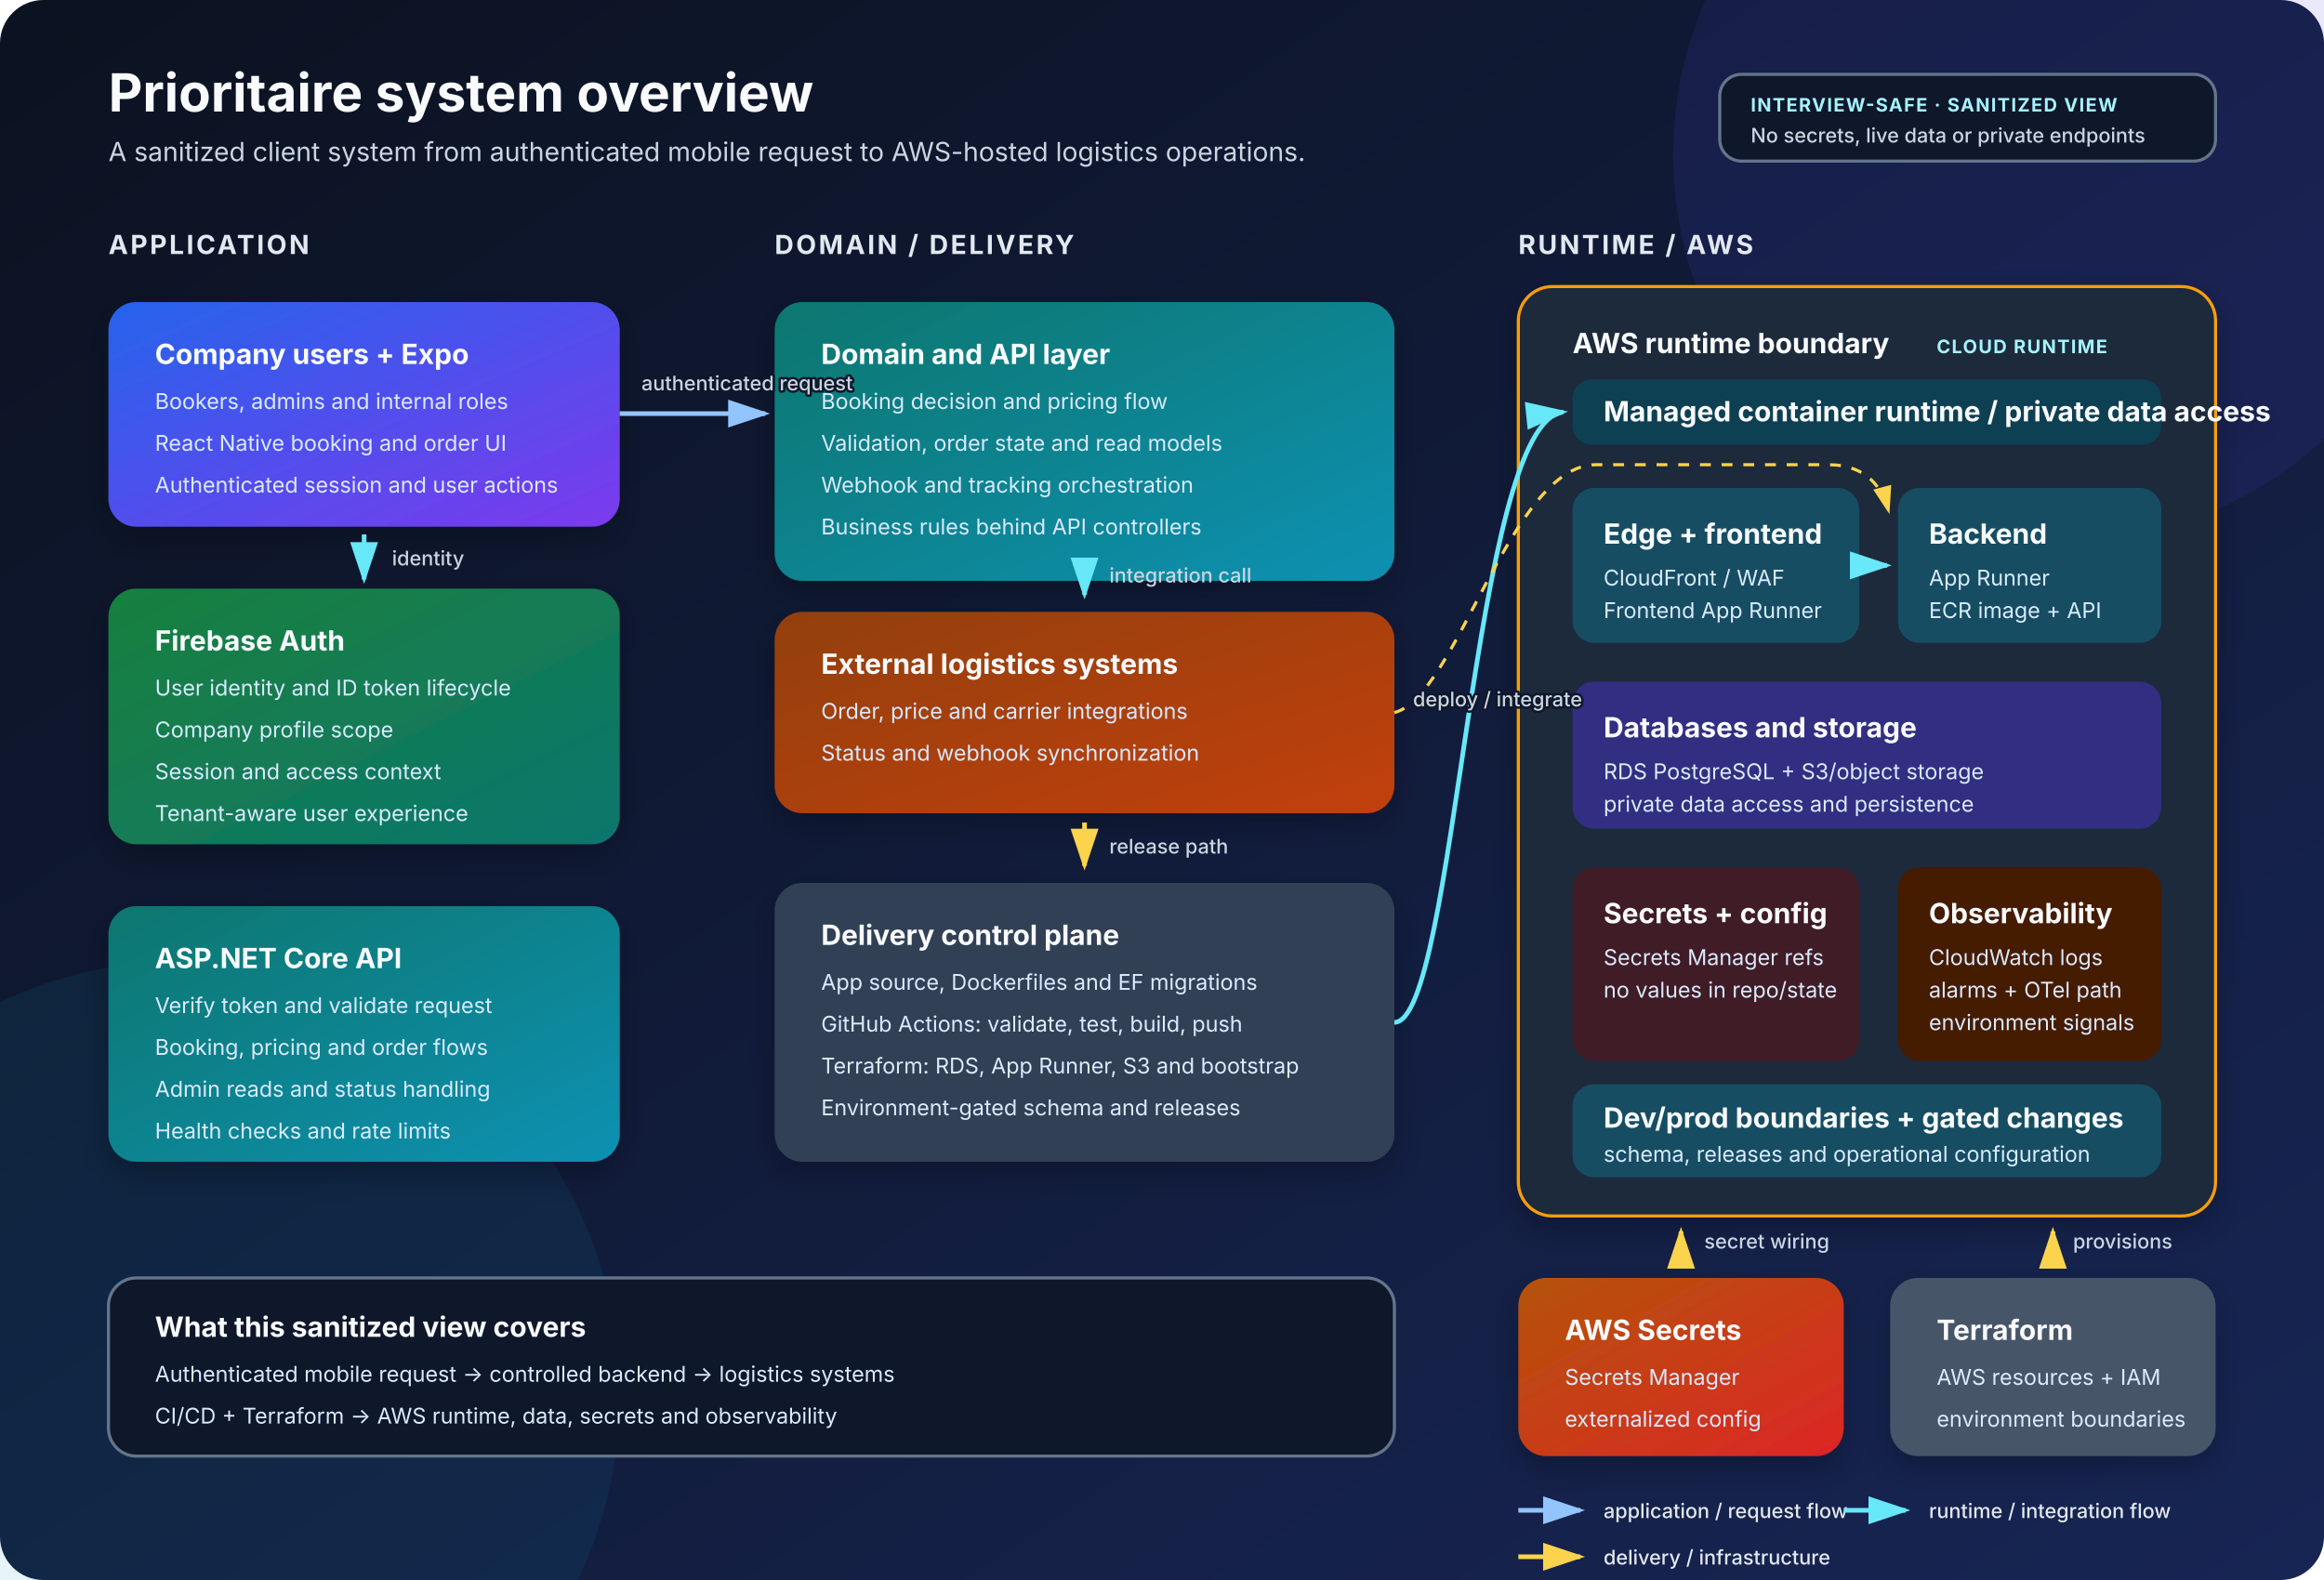
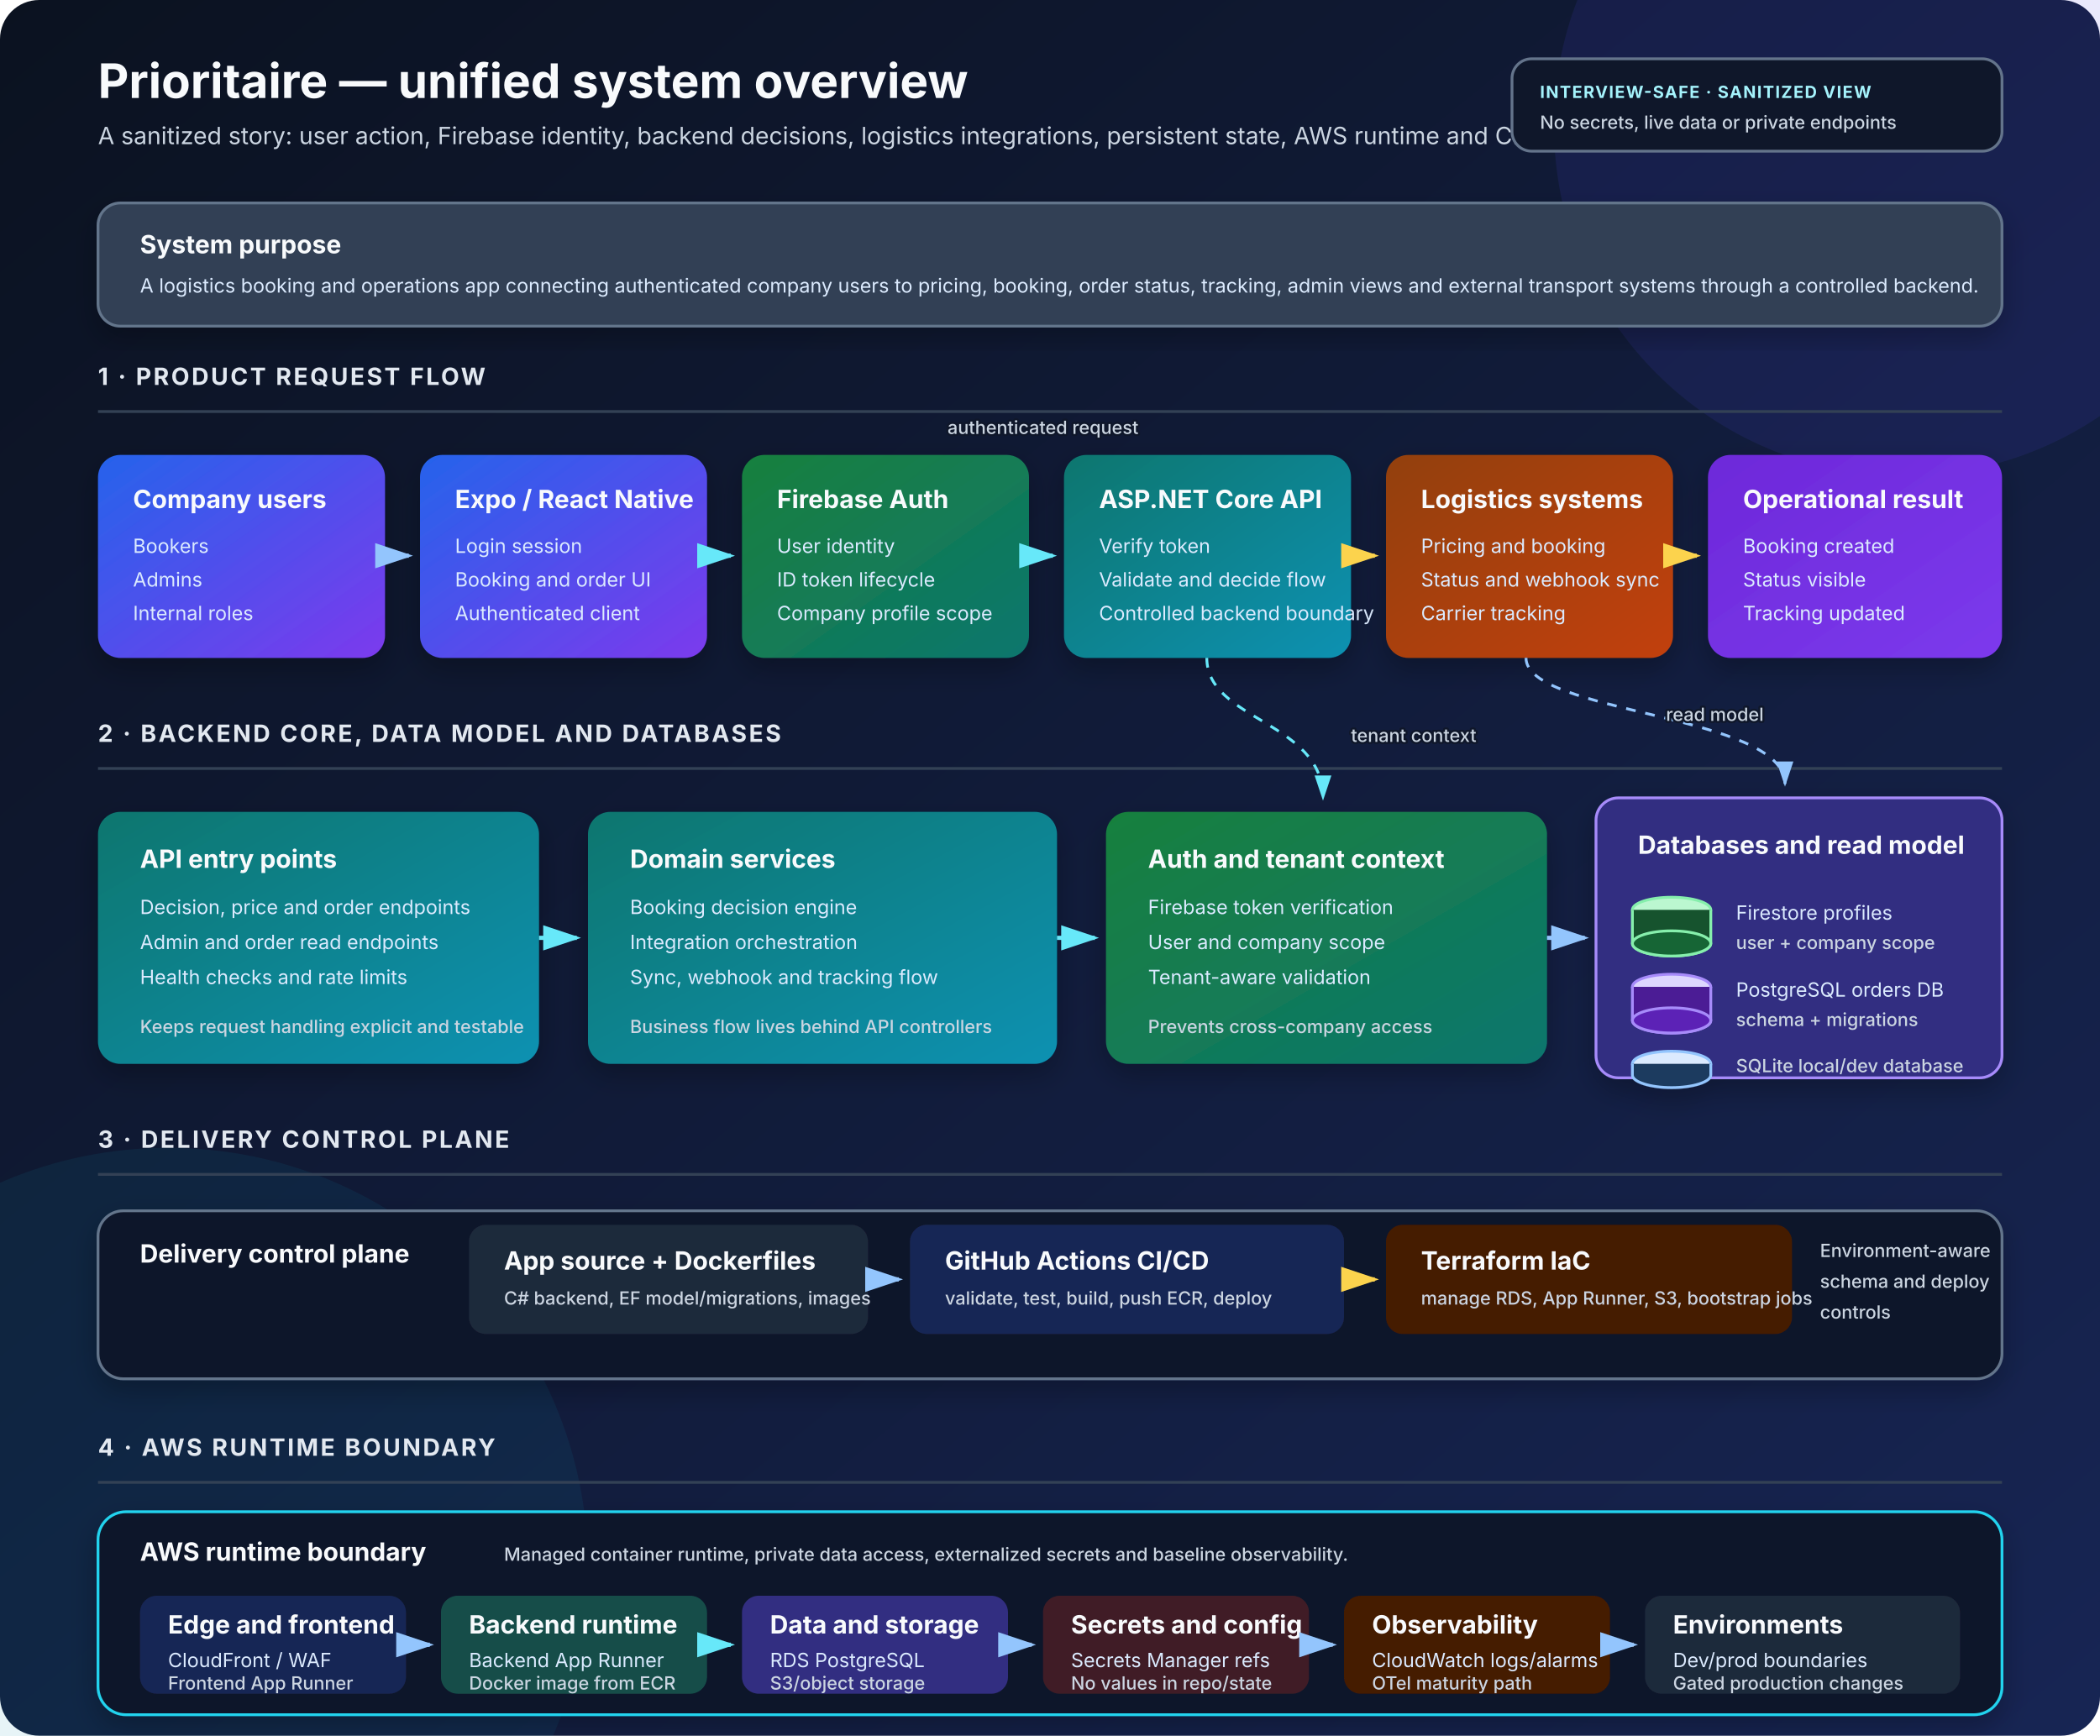
- <svg xmlns="http://www.w3.org/2000/svg" width="1500" height="1020" viewBox="0 0 1500 1020" role="img" aria-labelledby="title desc">
+ <svg xmlns="http://www.w3.org/2000/svg" width="1500" height="1240" viewBox="0 0 1500 1240" role="img" aria-labelledby="title desc">
  <defs>
    <linearGradient id="bg" x1="0" y1="0" x2="1" y2="1">
      <stop offset="0" stop-color="#0b1220" />
      <stop offset="1" stop-color="#172554" />
    </linearGradient>
    <linearGradient id="app" x1="0" y1="0" x2="1" y2="1">
      <stop offset="0" stop-color="#2563eb" />
      <stop offset="1" stop-color="#7c3aed" />
    </linearGradient>
    <linearGradient id="identity" x1="0" y1="0" x2="1" y2="1">
      <stop offset="0" stop-color="#15803d" />
      <stop offset="1" stop-color="#0f766e" />
    </linearGradient>
    <linearGradient id="platform" x1="0" y1="0" x2="1" y2="1">
      <stop offset="0" stop-color="#0f766e" />
      <stop offset="1" stop-color="#0891b2" />
    </linearGradient>
    <linearGradient id="integration" x1="0" y1="0" x2="1" y2="1">
      <stop offset="0" stop-color="#92400e" />
      <stop offset="1" stop-color="#c2410c" />
    </linearGradient>
-     <linearGradient id="security" x1="0" y1="0" x2="1" y2="1">
-       <stop offset="0" stop-color="#b45309" />
-       <stop offset="1" stop-color="#dc2626" />
+     <linearGradient id="result" x1="0" y1="0" x2="1" y2="1">
+       <stop offset="0" stop-color="#6d28d9" />
+       <stop offset="1" stop-color="#7c3aed" />
+     </linearGradient>
+     <linearGradient id="surface" x1="0" y1="0" x2="1" y2="1">
+       <stop offset="0" stop-color="#1e293b" />
+       <stop offset="1" stop-color="#334155" />
    </linearGradient>
    <filter id="shadow" x="-20%" y="-20%" width="140%" height="140%">
      <feDropShadow dx="0" dy="8" stdDeviation="10" flood-color="#000" flood-opacity=".25" />
    </filter>
    <marker id="arrow-blue" markerWidth="10" markerHeight="10" refX="8" refY="3" orient="auto">
      <path d="M0,0 L0,6 L9,3 z" fill="#93c5fd" />
    </marker>
    <marker id="arrow-teal" markerWidth="10" markerHeight="10" refX="8" refY="3" orient="auto">
      <path d="M0,0 L0,6 L9,3 z" fill="#67e8f9" />
    </marker>
    <marker id="arrow-amber" markerWidth="10" markerHeight="10" refX="8" refY="3" orient="auto">
      <path d="M0,0 L0,6 L9,3 z" fill="#fcd34d" />
    </marker>
    <style>
      .title { font: 700 34px Inter, ui-sans-serif, system-ui, sans-serif; fill: #f8fafc; }
      .subtitle { font: 400 17px Inter, ui-sans-serif, system-ui, sans-serif; fill: #cbd5e1; }
      .section { font: 700 17px Inter, ui-sans-serif, system-ui, sans-serif; fill: #e2e8f0; letter-spacing: 1.5px; }
      .box-title { font: 700 18px Inter, ui-sans-serif, system-ui, sans-serif; fill: #f8fafc; }
      .box-text { font: 400 14px Inter, ui-sans-serif, system-ui, sans-serif; fill: #dbeafe; }
      .small { font: 500 13px Inter, ui-sans-serif, system-ui, sans-serif; fill: #cbd5e1; }
      .flow-label { stroke: #0f172a; stroke-width: 3px; stroke-linejoin: round; paint-order: stroke fill; }
      .legend { font: 500 13px Inter, ui-sans-serif, system-ui, sans-serif; fill: #e2e8f0; }
      .chip { font: 700 12px Inter, ui-sans-serif, system-ui, sans-serif; fill: #a5f3fc; letter-spacing: .8px; }
    </style>
  </defs>
-   <rect width="1500" height="1020" rx="28" fill="url(#bg)" />
-   <circle cx="1330" cy="100" r="250" fill="#4f46e5" opacity=".12" />
-   <circle cx="120" cy="900" r="280" fill="#0891b2" opacity=".10" />
-   <text x="70" y="72" class="title">Prioritaire system overview</text>
-   <text x="70" y="104" class="subtitle">A sanitized client system from authenticated mobile request to AWS-hosted logistics operations.</text>
+   <rect width="1500" height="1240" rx="28" fill="url(#bg)" />
+   <circle cx="1360" cy="90" r="250" fill="#4f46e5" opacity=".12" />
+   <circle cx="120" cy="1120" r="300" fill="#0891b2" opacity=".10" />
+   <text x="70" y="70" class="title">Prioritaire — unified system overview</text>
+   <text x="70" y="103" class="subtitle">A sanitized story: user action, Firebase identity, backend decisions, logistics integrations, persistent state, AWS runtime and CI/CD.</text>
  <g>
-     <rect x="1110" y="48" width="320" height="56" rx="14" fill="#0f172a" stroke="#64748b" stroke-width="2" />
-     <text x="1130" y="72" class="chip">INTERVIEW-SAFE · SANITIZED VIEW</text>
-     <text x="1130" y="92" class="small">No secrets, live data or private endpoints</text>
-   </g>
-   <text x="70" y="164" class="section">APPLICATION</text>
-   <text x="500" y="164" class="section">DOMAIN / DELIVERY</text>
-   <text x="980" y="164" class="section">RUNTIME / AWS</text>
-   <g filter="url(#shadow)">
-     <rect x="70" y="195" width="330" height="145" rx="18" fill="url(#app)" />
-     <text x="100" y="235" class="box-title">Company users + Expo</text>
-     <text x="100" y="264" class="box-text">Bookers, admins and internal roles</text>
-     <text x="100" y="291" class="box-text">React Native booking and order UI</text>
-     <text x="100" y="318" class="box-text">Authenticated session and user actions</text>
-   </g>
-   <g filter="url(#shadow)">
-     <rect x="70" y="380" width="330" height="165" rx="18" fill="url(#identity)" />
-     <text x="100" y="420" class="box-title">Firebase Auth</text>
-     <text x="100" y="449" class="box-text">User identity and ID token lifecycle</text>
-     <text x="100" y="476" class="box-text">Company profile scope</text>
-     <text x="100" y="503" class="box-text">Session and access context</text>
-     <text x="100" y="530" class="box-text">Tenant-aware user experience</text>
-   </g>
-   <g filter="url(#shadow)">
-     <rect x="70" y="585" width="330" height="165" rx="18" fill="url(#platform)" />
-     <text x="100" y="625" class="box-title">ASP.NET Core API</text>
-     <text x="100" y="654" class="box-text">Verify token and validate request</text>
-     <text x="100" y="681" class="box-text">Booking, pricing and order flows</text>
-     <text x="100" y="708" class="box-text">Admin reads and status handling</text>
-     <text x="100" y="735" class="box-text">Health checks and rate limits</text>
-   </g>
-   <path d="M235 345 L235 374" fill="none" stroke="#67e8f9" stroke-width="3" marker-end="url(#arrow-teal)" />
-   <text x="253" y="365" class="small">identity</text>
-   <g filter="url(#shadow)">
-     <rect x="500" y="195" width="400" height="180" rx="18" fill="url(#platform)" />
-     <text x="530" y="235" class="box-title">Domain and API layer</text>
-     <text x="530" y="264" class="box-text">Booking decision and pricing flow</text>
-     <text x="530" y="291" class="box-text">Validation, order state and read models</text>
-     <text x="530" y="318" class="box-text">Webhook and tracking orchestration</text>
-     <text x="530" y="345" class="box-text">Business rules behind API controllers</text>
-   </g>
-   <g filter="url(#shadow)">
-     <rect x="500" y="395" width="400" height="130" rx="18" fill="url(#integration)" />
-     <text x="530" y="435" class="box-title">External logistics systems</text>
-     <text x="530" y="464" class="box-text">Order, price and carrier integrations</text>
-     <text x="530" y="491" class="box-text">Status and webhook synchronization</text>
-   </g>
-   <g filter="url(#shadow)">
-     <rect x="500" y="570" width="400" height="180" rx="18" fill="#334155" />
-     <text x="530" y="610" class="box-title">Delivery control plane</text>
-     <text x="530" y="639" class="box-text">App source, Dockerfiles and EF migrations</text>
-     <text x="530" y="666" class="box-text">GitHub Actions: validate, test, build, push</text>
-     <text x="530" y="693" class="box-text">Terraform: RDS, App Runner, S3 and bootstrap</text>
-     <text x="530" y="720" class="box-text">Environment-gated schema and releases</text>
-   </g>
-   <path d="M400 267 C440 267 455 267 494 267" fill="none" stroke="#93c5fd" stroke-width="3" marker-end="url(#arrow-blue)" />
-   <path d="M700 381 L700 384" fill="none" stroke="#67e8f9" stroke-width="3" marker-end="url(#arrow-teal)" />
-   <path d="M700 531 L700 559" fill="none" stroke="#fcd34d" stroke-width="3" marker-end="url(#arrow-amber)" />
-   <text x="414" y="252" class="small flow-label">authenticated request</text>
-   <text x="716" y="376" class="small">integration call</text>
-   <text x="716" y="551" class="small">release path</text>
-   <g filter="url(#shadow)">
-     <rect x="980" y="185" width="450" height="600" rx="22" fill="#1e293b" stroke="#f59e0b" stroke-width="2" />
-     <text x="1015" y="228" class="box-title">AWS runtime boundary</text>
-     <text x="1250" y="228" class="chip">CLOUD RUNTIME</text>
-     <rect x="1015" y="245" width="380" height="42" rx="12" fill="#0f3f52" />
-     <text x="1035" y="272" class="box-title" font-size="15">Managed container runtime / private data access</text>
-     <rect x="1015" y="315" width="185" height="100" rx="14" fill="#164e63" />
-     <text x="1035" y="351" class="box-title" font-size="16">Edge + frontend</text>
-     <text x="1035" y="378" class="box-text">CloudFront / WAF</text>
-     <text x="1035" y="399" class="box-text">Frontend App Runner</text>
-     <rect x="1225" y="315" width="170" height="100" rx="14" fill="#164e63" />
-     <text x="1245" y="351" class="box-title" font-size="16">Backend</text>
-     <text x="1245" y="378" class="box-text">App Runner</text>
-     <text x="1245" y="399" class="box-text">ECR image + API</text>
-     <path d="M1205 365 L1218 365" fill="none" stroke="#67e8f9" stroke-width="3" marker-end="url(#arrow-teal)" />
-     <rect x="1015" y="440" width="380" height="95" rx="14" fill="#312e81" />
-     <text x="1035" y="476" class="box-title" font-size="16">Databases and storage</text>
-     <text x="1035" y="503" class="box-text">RDS PostgreSQL + S3/object storage</text>
-     <text x="1035" y="524" class="box-text">private data access and persistence</text>
-     <rect x="1015" y="560" width="185" height="125" rx="14" fill="#3f1d26" />
-     <text x="1035" y="596" class="box-title" font-size="16">Secrets + config</text>
-     <text x="1035" y="623" class="box-text">Secrets Manager refs</text>
-     <text x="1035" y="644" class="box-text">no values in repo/state</text>
-     <rect x="1225" y="560" width="170" height="125" rx="14" fill="#451a03" />
-     <text x="1245" y="596" class="box-title" font-size="16">Observability</text>
-     <text x="1245" y="623" class="box-text">CloudWatch logs</text>
-     <text x="1245" y="644" class="box-text">alarms + OTel path</text>
-     <text x="1245" y="665" class="box-text">environment signals</text>
-     <rect x="1015" y="700" width="380" height="60" rx="14" fill="#164e63" />
-     <text x="1035" y="728" class="box-title" font-size="16">Dev/prod boundaries + gated changes</text>
-     <text x="1035" y="750" class="box-text">schema, releases and operational configuration</text>
-   </g>
-   <path d="M900 660 C940 660 950 272 1009 266" fill="none" stroke="#67e8f9" stroke-width="3" marker-end="url(#arrow-teal)" />
-   <path d="M900 460 C940 450 975 300 1030 300 C1090 300 1155 300 1180 300 C1205 300 1215 315 1219 330" fill="none" stroke="#fcd34d" stroke-width="2" stroke-dasharray="7 7" marker-end="url(#arrow-amber)" />
-   <text x="912" y="456" class="small flow-label">deploy / integrate</text>
-   <g filter="url(#shadow)">
-     <rect x="980" y="825" width="210" height="115" rx="18" fill="url(#security)" />
-     <text x="1010" y="865" class="box-title">AWS Secrets</text>
-     <text x="1010" y="894" class="box-text">Secrets Manager</text>
-     <text x="1010" y="921" class="box-text">externalized config</text>
-   </g>
-   <g filter="url(#shadow)">
-     <rect x="1220" y="825" width="210" height="115" rx="18" fill="#475569" />
-     <text x="1250" y="865" class="box-title">Terraform</text>
-     <text x="1250" y="894" class="box-text">AWS resources + IAM</text>
-     <text x="1250" y="921" class="box-text">environment boundaries</text>
-   </g>
-   <path d="M1085 817 L1085 795" fill="none" stroke="#fcd34d" stroke-width="3" marker-end="url(#arrow-amber)" />
-   <text x="1100" y="806" class="small">secret wiring</text>
-   <path d="M1325 817 L1325 795" fill="none" stroke="#fcd34d" stroke-width="3" marker-end="url(#arrow-amber)" />
-   <text x="1338" y="806" class="small">provisions</text>
-   <rect x="70" y="825" width="830" height="115" rx="18" fill="#0f172a" stroke="#64748b" stroke-width="2" />
-   <text x="100" y="863" class="box-title">What this sanitized view covers</text>
-   <text x="100" y="892" class="box-text">Authenticated mobile request → controlled backend → logistics systems</text>
-   <text x="100" y="919" class="box-text">CI/CD + Terraform → AWS runtime, data, secrets and observability</text>
-   <line x1="980" y1="975" x2="1020" y2="975" stroke="#93c5fd" stroke-width="3" marker-end="url(#arrow-blue)" />
-   <text x="1035" y="980" class="legend">application / request flow</text>
-   <line x1="1190" y1="975" x2="1230" y2="975" stroke="#67e8f9" stroke-width="3" marker-end="url(#arrow-teal)" />
-   <text x="1245" y="980" class="legend">runtime / integration flow</text>
-   <line x1="980" y1="1005" x2="1020" y2="1005" stroke="#fcd34d" stroke-width="3" marker-end="url(#arrow-amber)" />
-   <text x="1035" y="1010" class="legend">delivery / infrastructure</text>
+     <rect x="1080" y="42" width="350" height="66" rx="14" fill="#0f172a" stroke="#64748b" stroke-width="2" />
+     <text x="1100" y="70" class="chip">INTERVIEW-SAFE · SANITIZED VIEW</text>
+     <text x="1100" y="92" class="small">No secrets, live data or private endpoints</text>
+   </g>
+   <g filter="url(#shadow)">
+     <rect x="70" y="145" width="1360" height="88" rx="16" fill="#334155" stroke="#64748b" stroke-width="2" />
+     <text x="100" y="181" class="box-title">System purpose</text>
+     <text x="100" y="209" class="box-text">A logistics booking and operations app connecting authenticated company users to pricing, booking, order status, tracking, admin views and external transport systems through a controlled backend.</text>
+   </g>
+   <text x="70" y="275" class="section">1 · PRODUCT REQUEST FLOW</text>
+   <line x1="70" y1="294" x2="1430" y2="294" stroke="#334155" stroke-width="2" />
+   <g filter="url(#shadow)">
+     <rect x="70" y="325" width="205" height="145" rx="16" fill="url(#app)" />
+     <text x="95" y="363" class="box-title">Company users</text>
+     <text x="95" y="395" class="box-text">Bookers</text>
+     <text x="95" y="419" class="box-text">Admins</text>
+     <text x="95" y="443" class="box-text">Internal roles</text>
+   </g>
+   <g filter="url(#shadow)">
+     <rect x="300" y="325" width="205" height="145" rx="16" fill="url(#app)" />
+     <text x="325" y="363" class="box-title">Expo / React Native</text>
+     <text x="325" y="395" class="box-text">Login session</text>
+     <text x="325" y="419" class="box-text">Booking and order UI</text>
+     <text x="325" y="443" class="box-text">Authenticated client</text>
+   </g>
+   <g filter="url(#shadow)">
+     <rect x="530" y="325" width="205" height="145" rx="16" fill="url(#identity)" />
+     <text x="555" y="363" class="box-title">Firebase Auth</text>
+     <text x="555" y="395" class="box-text">User identity</text>
+     <text x="555" y="419" class="box-text">ID token lifecycle</text>
+     <text x="555" y="443" class="box-text">Company profile scope</text>
+   </g>
+   <g filter="url(#shadow)">
+     <rect x="760" y="325" width="205" height="145" rx="16" fill="url(#platform)" />
+     <text x="785" y="363" class="box-title">ASP.NET Core API</text>
+     <text x="785" y="395" class="box-text">Verify token</text>
+     <text x="785" y="419" class="box-text">Validate and decide flow</text>
+     <text x="785" y="443" class="box-text">Controlled backend boundary</text>
+   </g>
+   <g filter="url(#shadow)">
+     <rect x="990" y="325" width="205" height="145" rx="16" fill="url(#integration)" />
+     <text x="1015" y="363" class="box-title">Logistics systems</text>
+     <text x="1015" y="395" class="box-text">Pricing and booking</text>
+     <text x="1015" y="419" class="box-text">Status and webhook sync</text>
+     <text x="1015" y="443" class="box-text">Carrier tracking</text>
+   </g>
+   <g filter="url(#shadow)">
+     <rect x="1220" y="325" width="210" height="145" rx="16" fill="url(#result)" />
+     <text x="1245" y="363" class="box-title">Operational result</text>
+     <text x="1245" y="395" class="box-text">Booking created</text>
+     <text x="1245" y="419" class="box-text">Status visible</text>
+     <text x="1245" y="443" class="box-text">Tracking updated</text>
+   </g>
+   <path d="M275 397 L292 397" fill="none" stroke="#93c5fd" stroke-width="3" marker-end="url(#arrow-blue)" />
+   <path d="M505 397 L522 397" fill="none" stroke="#67e8f9" stroke-width="3" marker-end="url(#arrow-teal)" />
+   <path d="M735 397 L752 397" fill="none" stroke="#67e8f9" stroke-width="3" marker-end="url(#arrow-teal)" />
+   <path d="M965 397 L982 397" fill="none" stroke="#fcd34d" stroke-width="3" marker-end="url(#arrow-amber)" />
+   <path d="M1195 397 L1212 397" fill="none" stroke="#fcd34d" stroke-width="3" marker-end="url(#arrow-amber)" />
+   <text x="745" y="310" class="small flow-label" text-anchor="middle">authenticated request</text>
+   <text x="70" y="530" class="section">2 · BACKEND CORE, DATA MODEL AND DATABASES</text>
+   <line x1="70" y1="549" x2="1430" y2="549" stroke="#334155" stroke-width="2" />
+   <g filter="url(#shadow)">
+     <rect x="70" y="580" width="315" height="180" rx="16" fill="url(#platform)" />
+     <text x="100" y="620" class="box-title">API entry points</text>
+     <text x="100" y="653" class="box-text">Decision, price and order endpoints</text>
+     <text x="100" y="678" class="box-text">Admin and order read endpoints</text>
+     <text x="100" y="703" class="box-text">Health checks and rate limits</text>
+     <text x="100" y="738" class="small">Keeps request handling explicit and testable</text>
+   </g>
+   <g filter="url(#shadow)">
+     <rect x="420" y="580" width="335" height="180" rx="16" fill="url(#platform)" />
+     <text x="450" y="620" class="box-title">Domain services</text>
+     <text x="450" y="653" class="box-text">Booking decision engine</text>
+     <text x="450" y="678" class="box-text">Integration orchestration</text>
+     <text x="450" y="703" class="box-text">Sync, webhook and tracking flow</text>
+     <text x="450" y="738" class="small">Business flow lives behind API controllers</text>
+   </g>
+   <g filter="url(#shadow)">
+     <rect x="790" y="580" width="315" height="180" rx="16" fill="url(#identity)" />
+     <text x="820" y="620" class="box-title">Auth and tenant context</text>
+     <text x="820" y="653" class="box-text">Firebase token verification</text>
+     <text x="820" y="678" class="box-text">User and company scope</text>
+     <text x="820" y="703" class="box-text">Tenant-aware validation</text>
+     <text x="820" y="738" class="small">Prevents cross-company access</text>
+   </g>
+   <g filter="url(#shadow)">
+     <rect x="1140" y="570" width="290" height="200" rx="16" fill="#312e81" stroke="#a78bfa" stroke-width="2" />
+     <text x="1170" y="610" class="box-title">Databases and read model</text>
+     <g>
+       <ellipse cx="1194" cy="650" rx="28" ry="9" fill="#bbf7d0" stroke="#86efac" stroke-width="2" />
+       <path d="M1166 650 v24 c0 5 13 9 28 9s28-4 28-9v-24" fill="#14532d" stroke="#86efac" stroke-width="2" />
+       <ellipse cx="1194" cy="674" rx="28" ry="9" fill="#166534" stroke="#86efac" stroke-width="2" />
+       <text x="1240" y="657" class="box-text">Firestore profiles</text>
+       <text x="1240" y="678" class="small">user + company scope</text>
+     </g>
+     <g>
+       <ellipse cx="1194" cy="705" rx="28" ry="9" fill="#ddd6fe" stroke="#a78bfa" stroke-width="2" />
+       <path d="M1166 705 v24 c0 5 13 9 28 9s28-4 28-9v-24" fill="#4c1d95" stroke="#a78bfa" stroke-width="2" />
+       <ellipse cx="1194" cy="729" rx="28" ry="9" fill="#5b21b6" stroke="#a78bfa" stroke-width="2" />
+       <text x="1240" y="712" class="box-text">PostgreSQL orders DB</text>
+       <text x="1240" y="733" class="small">schema + migrations</text>
+     </g>
+     <g>
+       <ellipse cx="1194" cy="760" rx="28" ry="9" fill="#dbeafe" stroke="#93c5fd" stroke-width="2" />
+       <path d="M1166 760 v8 c0 5 13 9 28 9s28-4 28-9v-8" fill="#1e3a5f" stroke="#93c5fd" stroke-width="2" />
+       <text x="1240" y="766" class="small">SQLite local/dev database</text>
+     </g>
+   </g>
+   <path d="M385 670 L412 670" fill="none" stroke="#67e8f9" stroke-width="3" marker-end="url(#arrow-teal)" />
+   <path d="M755 670 L782 670" fill="none" stroke="#67e8f9" stroke-width="3" marker-end="url(#arrow-teal)" />
+   <path d="M1105 670 L1132 670" fill="none" stroke="#93c5fd" stroke-width="3" marker-end="url(#arrow-blue)" />
+   <path d="M862 470 C862 515 945 515 945 570" fill="none" stroke="#67e8f9" stroke-width="2" stroke-dasharray="7 7" marker-end="url(#arrow-teal)" />
+   <text x="965" y="530" class="small flow-label">tenant context</text>
+   <path d="M1090 470 C1090 510 1275 510 1275 560" fill="none" stroke="#93c5fd" stroke-width="2" stroke-dasharray="7 7" marker-end="url(#arrow-blue)" />
+   <text x="1190" y="515" class="small flow-label">read model</text>
+   <text x="70" y="820" class="section">3 · DELIVERY CONTROL PLANE</text>
+   <line x1="70" y1="839" x2="1430" y2="839" stroke="#334155" stroke-width="2" />
+   <g filter="url(#shadow)">
+     <rect x="70" y="865" width="1360" height="120" rx="18" fill="#0f172a" stroke="#64748b" stroke-width="2" />
+     <text x="100" y="902" class="box-title">Delivery control plane</text>
+     <rect x="335" y="875" width="285" height="78" rx="12" fill="#1e293b" />
+     <text x="360" y="907" class="box-title" font-size="16">App source + Dockerfiles</text>
+     <text x="360" y="932" class="small">C# backend, EF model/migrations, images</text>
+     <rect x="650" y="875" width="310" height="78" rx="12" fill="#172554" />
+     <text x="675" y="907" class="box-title" font-size="16">GitHub Actions CI/CD</text>
+     <text x="675" y="932" class="small">validate, test, build, push ECR, deploy</text>
+     <rect x="990" y="875" width="290" height="78" rx="12" fill="#451a03" />
+     <text x="1015" y="907" class="box-title" font-size="16">Terraform IaC</text>
+     <text x="1015" y="932" class="small">manage RDS, App Runner, S3, bootstrap jobs</text>
+     <text x="1300" y="898" class="small">Environment-aware</text>
+     <text x="1300" y="920" class="small">schema and deploy</text>
+     <text x="1300" y="942" class="small">controls</text>
+   </g>
+   <path d="M620 914 L642 914" fill="none" stroke="#93c5fd" stroke-width="3" marker-end="url(#arrow-blue)" />
+   <path d="M960 914 L982 914" fill="none" stroke="#fcd34d" stroke-width="3" marker-end="url(#arrow-amber)" />
+   <text x="70" y="1040" class="section">4 · AWS RUNTIME BOUNDARY</text>
+   <line x1="70" y1="1059" x2="1430" y2="1059" stroke="#334155" stroke-width="2" />
+   <g filter="url(#shadow)">
+     <rect x="70" y="1080" width="1360" height="145" rx="20" fill="#0f172a" stroke="#22d3ee" stroke-width="2" />
+     <text x="100" y="1115" class="box-title">AWS runtime boundary</text>
+     <text x="360" y="1115" class="small">Managed container runtime, private data access, externalized secrets and baseline observability.</text>
+     <rect x="100" y="1140" width="190" height="70" rx="12" fill="#172554" />
+     <text x="120" y="1167" class="box-title" font-size="16">Edge and frontend</text>
+     <text x="120" y="1191" class="box-text">CloudFront / WAF</text>
+     <text x="120" y="1207" class="small">Frontend App Runner</text>
+     <rect x="315" y="1140" width="190" height="70" rx="12" fill="#134e4a" />
+     <text x="335" y="1167" class="box-title" font-size="16">Backend runtime</text>
+     <text x="335" y="1191" class="box-text">Backend App Runner</text>
+     <text x="335" y="1207" class="small">Docker image from ECR</text>
+     <rect x="530" y="1140" width="190" height="70" rx="12" fill="#312e81" />
+     <text x="550" y="1167" class="box-title" font-size="16">Data and storage</text>
+     <text x="550" y="1191" class="box-text">RDS PostgreSQL</text>
+     <text x="550" y="1207" class="small">S3/object storage</text>
+     <rect x="745" y="1140" width="190" height="70" rx="12" fill="#3f1d26" />
+     <text x="765" y="1167" class="box-title" font-size="16">Secrets and config</text>
+     <text x="765" y="1191" class="box-text">Secrets Manager refs</text>
+     <text x="765" y="1207" class="small">No values in repo/state</text>
+     <rect x="960" y="1140" width="190" height="70" rx="12" fill="#451a03" />
+     <text x="980" y="1167" class="box-title" font-size="16">Observability</text>
+     <text x="980" y="1191" class="box-text">CloudWatch logs/alarms</text>
+     <text x="980" y="1207" class="small">OTel maturity path</text>
+     <rect x="1175" y="1140" width="225" height="70" rx="12" fill="#1e293b" />
+     <text x="1195" y="1167" class="box-title" font-size="16">Environments</text>
+     <text x="1195" y="1191" class="box-text">Dev/prod boundaries</text>
+     <text x="1195" y="1207" class="small">Gated production changes</text>
+   </g>
+   <path d="M290 1175 L307 1175" fill="none" stroke="#93c5fd" stroke-width="3" marker-end="url(#arrow-blue)" />
+   <path d="M505 1175 L522 1175" fill="none" stroke="#67e8f9" stroke-width="3" marker-end="url(#arrow-teal)" />
+   <path d="M720 1175 L737 1175" fill="none" stroke="#94a3b8" stroke-width="3" marker-end="url(#arrow-blue)" />
+   <path d="M935 1175 L952 1175" fill="none" stroke="#94a3b8" stroke-width="3" marker-end="url(#arrow-blue)" />
+   <path d="M1150 1175 L1167 1175" fill="none" stroke="#94a3b8" stroke-width="3" marker-end="url(#arrow-blue)" />
</svg>
